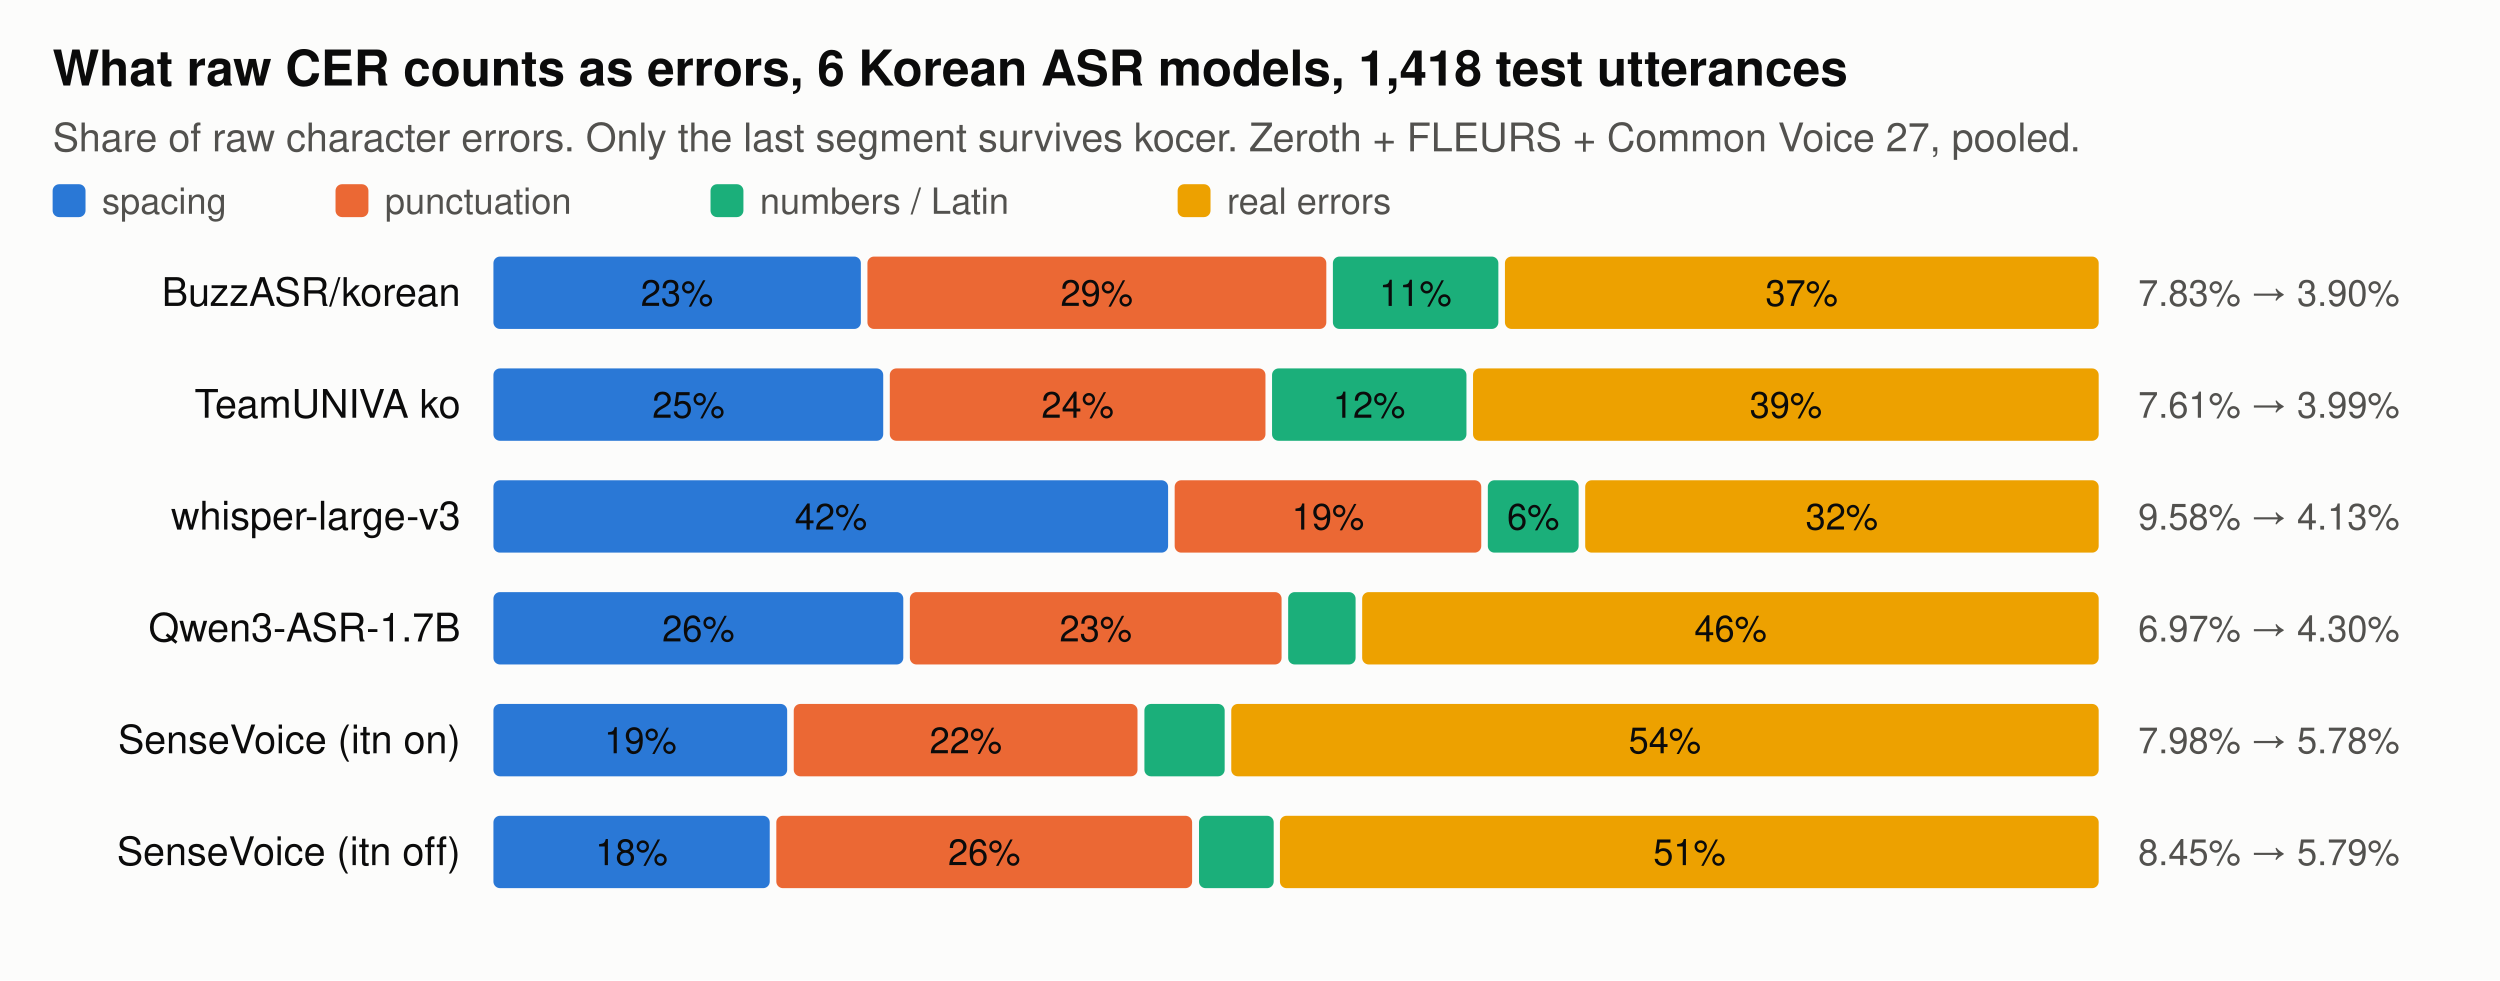
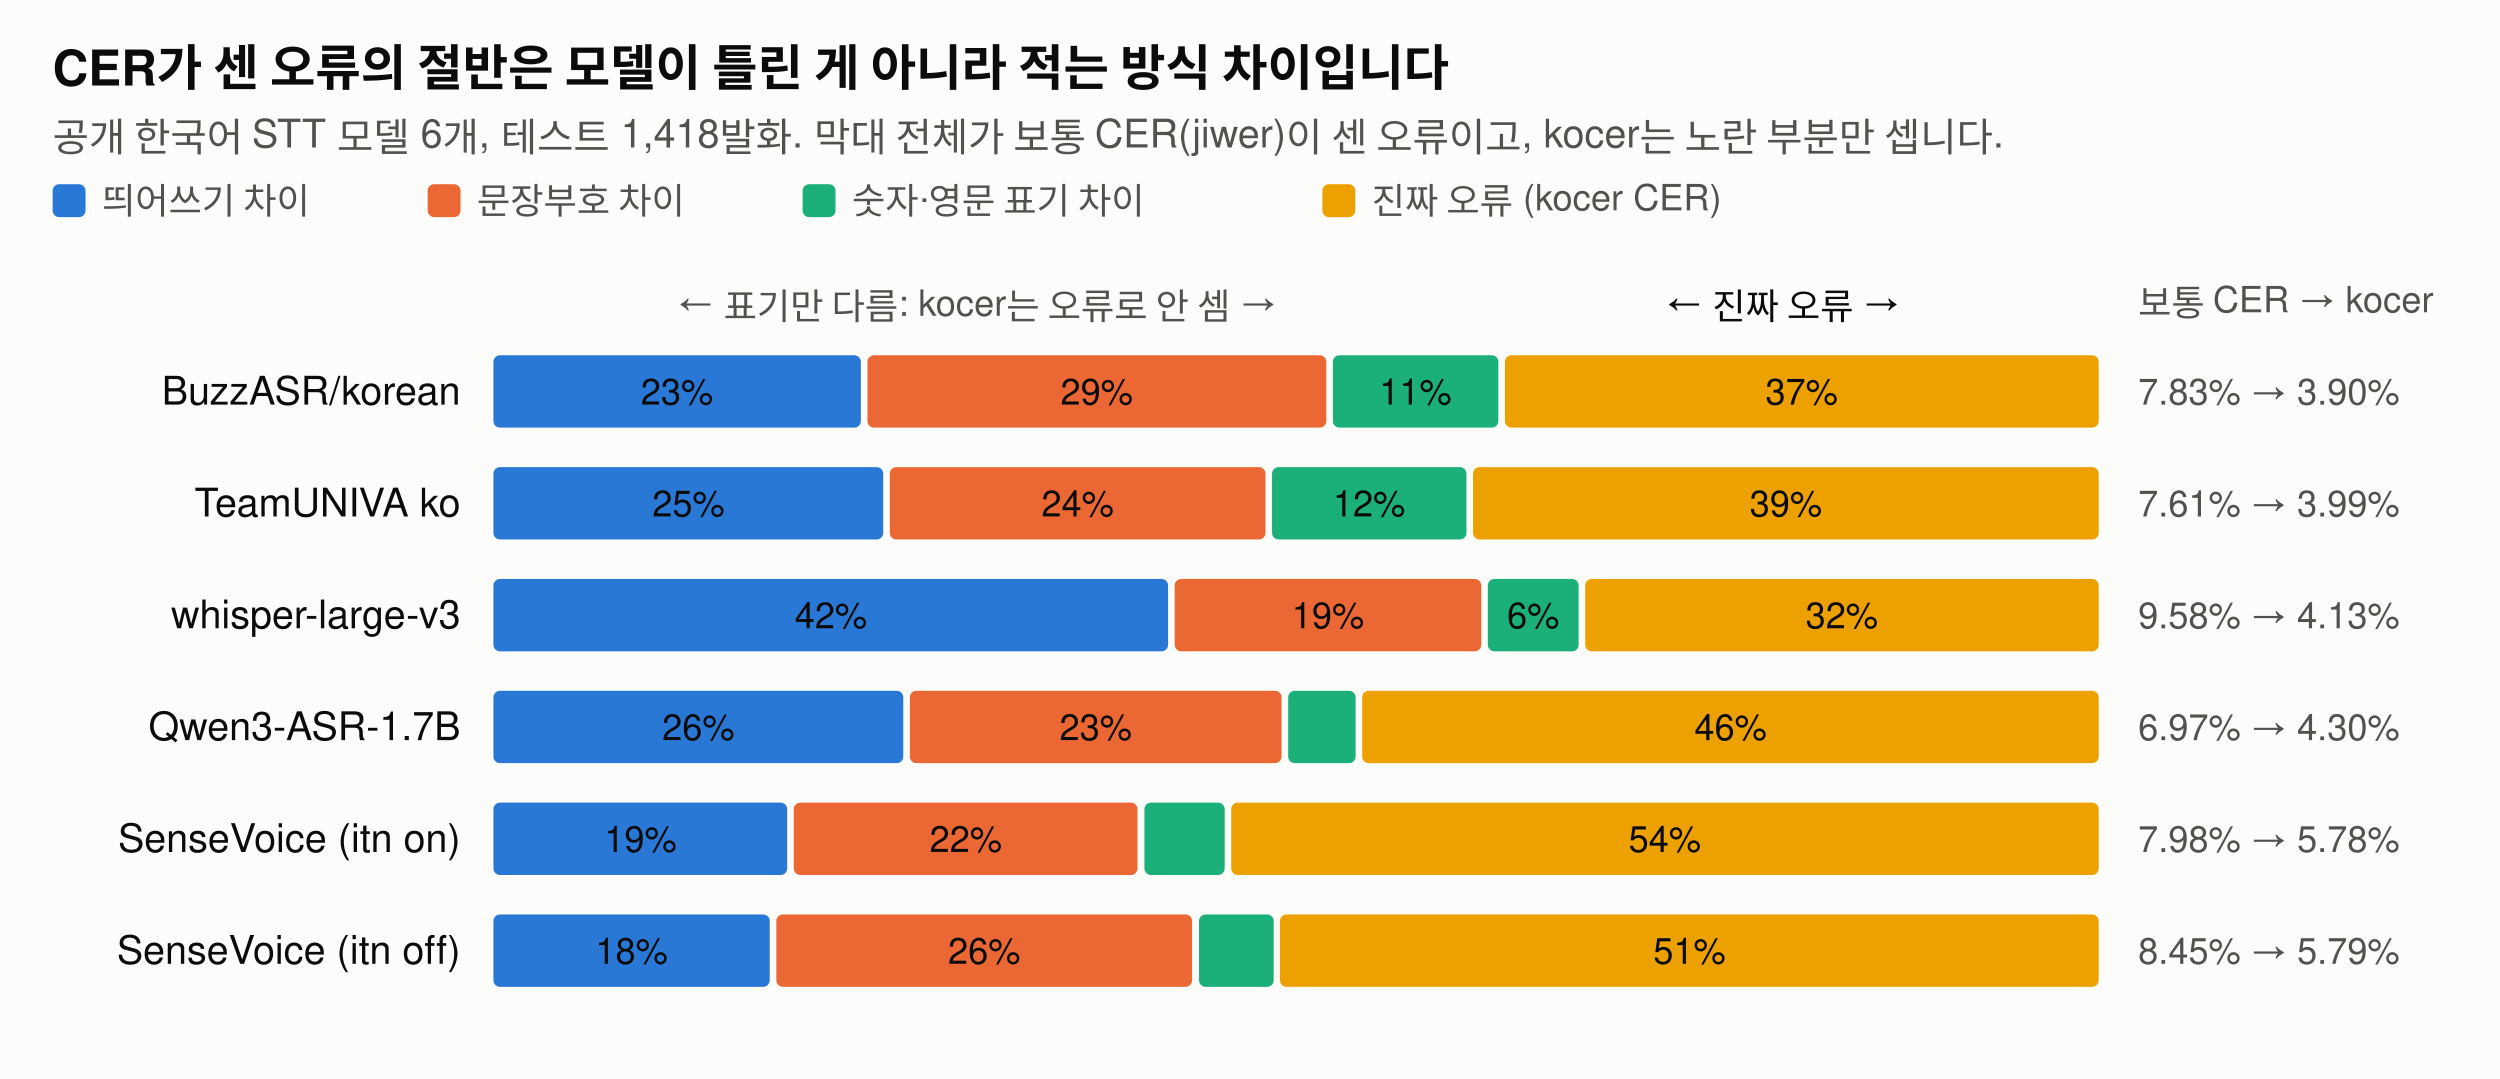
- <svg xmlns="http://www.w3.org/2000/svg" width="760" height="298" viewBox="0 0 760 298" font-family="-apple-system,Segoe UI,Helvetica,Arial,sans-serif">
-   <rect width="760" height="298" fill="#fcfcfb" />
-   <text x="16" y="26" font-size="15" font-weight="600" fill="#0b0b0b">What raw CER counts as errors, 6 Korean ASR models, 1,418 test utterances</text>
-   <text x="16" y="46" font-size="12" fill="#52514e">Share of raw character errors. Only the last segment survives kocer. Zeroth + FLEURS + Common Voice 27, pooled.</text>
+ <svg xmlns="http://www.w3.org/2000/svg" width="760" height="328" viewBox="0 0 760 328" font-family="-apple-system,Apple SD Gothic Neo,Malgun Gothic,Noto Sans KR,Segoe UI,Helvetica,Arial,sans-serif">
+   <rect width="760" height="328" fill="#fcfcfb" />
+   <text x="16" y="26" font-size="15" font-weight="600" fill="#0b0b0b">CER가 센 오류의 절반은 모델이 틀린 게 아니라 적는 방식 차이입니다</text>
+   <text x="16" y="46" font-size="12" fill="#52514e">공개 한국어 STT 모델 6개, 테스트 1,418발화. 막대 전체가 보통 CER(jiwer)이 센 오류이고, kocer는 노란 부분만 셉니다.</text>
  <rect x="16" y="56" width="10" height="10" rx="2" fill="#2a78d6" />
-   <text x="31" y="65" font-size="11" fill="#52514e">spacing</text>
-   <rect x="102" y="56" width="10" height="10" rx="2" fill="#eb6834" />
-   <text x="117" y="65" font-size="11" fill="#52514e">punctuation</text>
-   <rect x="216" y="56" width="10" height="10" rx="2" fill="#1baf7a" />
-   <text x="231" y="65" font-size="11" fill="#52514e">numbers / Latin</text>
-   <rect x="358" y="56" width="10" height="10" rx="2" fill="#eda100" />
-   <text x="373" y="65" font-size="11" fill="#52514e">real errors</text>
-   <text x="140" y="93" font-size="12" text-anchor="end" fill="#0b0b0b">BuzzASR/korean</text>
-   <rect x="150.0" y="78" width="111.7" height="22" rx="2" fill="#2a78d6" />
-   <text x="205.8" y="93" font-size="11" text-anchor="middle" fill="#0b0b0b">23%</text>
-   <rect x="263.7" y="78" width="139.5" height="22" rx="2" fill="#eb6834" />
-   <text x="333.4" y="93" font-size="11" text-anchor="middle" fill="#0b0b0b">29%</text>
-   <rect x="405.2" y="78" width="50.3" height="22" rx="2" fill="#1baf7a" />
-   <text x="430.3" y="93" font-size="11" text-anchor="middle" fill="#0b0b0b">11%</text>
-   <rect x="457.5" y="78" width="180.5" height="22" rx="2" fill="#eda100" />
-   <text x="547.7" y="93" font-size="11" text-anchor="middle" fill="#0b0b0b">37%</text>
-   <text x="650" y="93" font-size="11" fill="#52514e">7.83% → 3.90%</text>
-   <text x="140" y="127" font-size="12" text-anchor="end" fill="#0b0b0b">TeamUNIVA ko</text>
-   <rect x="150.0" y="112" width="118.5" height="22" rx="2" fill="#2a78d6" />
-   <text x="209.3" y="127" font-size="11" text-anchor="middle" fill="#0b0b0b">25%</text>
-   <rect x="270.5" y="112" width="114.2" height="22" rx="2" fill="#eb6834" />
-   <text x="327.6" y="127" font-size="11" text-anchor="middle" fill="#0b0b0b">24%</text>
-   <rect x="386.7" y="112" width="59.1" height="22" rx="2" fill="#1baf7a" />
-   <text x="416.2" y="127" font-size="11" text-anchor="middle" fill="#0b0b0b">12%</text>
-   <rect x="447.8" y="112" width="190.2" height="22" rx="2" fill="#eda100" />
-   <text x="542.9" y="127" font-size="11" text-anchor="middle" fill="#0b0b0b">39%</text>
-   <text x="650" y="127" font-size="11" fill="#52514e">7.61% → 3.99%</text>
-   <text x="140" y="161" font-size="12" text-anchor="end" fill="#0b0b0b">whisper-large-v3</text>
-   <rect x="150.0" y="146" width="205.1" height="22" rx="2" fill="#2a78d6" />
-   <text x="252.6" y="161" font-size="11" text-anchor="middle" fill="#0b0b0b">42%</text>
-   <rect x="357.1" y="146" width="93.2" height="22" rx="2" fill="#eb6834" />
-   <text x="403.7" y="161" font-size="11" text-anchor="middle" fill="#0b0b0b">19%</text>
-   <rect x="452.3" y="146" width="27.6" height="22" rx="2" fill="#1baf7a" />
-   <text x="466.1" y="161" font-size="11" text-anchor="middle" fill="#0b0b0b">6%</text>
-   <rect x="481.9" y="146" width="156.1" height="22" rx="2" fill="#eda100" />
-   <text x="559.9" y="161" font-size="11" text-anchor="middle" fill="#0b0b0b">32%</text>
-   <text x="650" y="161" font-size="11" fill="#52514e">9.58% → 4.13%</text>
-   <text x="140" y="195" font-size="12" text-anchor="end" fill="#0b0b0b">Qwen3-ASR-1.7B</text>
-   <rect x="150.0" y="180" width="124.6" height="22" rx="2" fill="#2a78d6" />
-   <text x="212.3" y="195" font-size="11" text-anchor="middle" fill="#0b0b0b">26%</text>
-   <rect x="276.6" y="180" width="113.0" height="22" rx="2" fill="#eb6834" />
-   <text x="333.1" y="195" font-size="11" text-anchor="middle" fill="#0b0b0b">23%</text>
-   <rect x="391.6" y="180" width="20.5" height="22" rx="2" fill="#1baf7a" />
-   <rect x="414.1" y="180" width="223.9" height="22" rx="2" fill="#eda100" />
-   <text x="526.1" y="195" font-size="11" text-anchor="middle" fill="#0b0b0b">46%</text>
-   <text x="650" y="195" font-size="11" fill="#52514e">6.97% → 4.30%</text>
-   <text x="140" y="229" font-size="12" text-anchor="end" fill="#0b0b0b">SenseVoice (itn on)</text>
-   <rect x="150.0" y="214" width="89.3" height="22" rx="2" fill="#2a78d6" />
-   <text x="194.7" y="229" font-size="11" text-anchor="middle" fill="#0b0b0b">19%</text>
-   <rect x="241.3" y="214" width="104.5" height="22" rx="2" fill="#eb6834" />
-   <text x="293.6" y="229" font-size="11" text-anchor="middle" fill="#0b0b0b">22%</text>
-   <rect x="347.9" y="214" width="24.4" height="22" rx="2" fill="#1baf7a" />
-   <rect x="374.3" y="214" width="263.7" height="22" rx="2" fill="#eda100" />
-   <text x="506.1" y="229" font-size="11" text-anchor="middle" fill="#0b0b0b">54%</text>
-   <text x="650" y="229" font-size="11" fill="#52514e">7.98% → 5.78%</text>
-   <text x="140" y="263" font-size="12" text-anchor="end" fill="#0b0b0b">SenseVoice (itn off)</text>
-   <rect x="150.0" y="248" width="84.0" height="22" rx="2" fill="#2a78d6" />
-   <text x="192.0" y="263" font-size="11" text-anchor="middle" fill="#0b0b0b">18%</text>
-   <rect x="236.0" y="248" width="126.4" height="22" rx="2" fill="#eb6834" />
-   <text x="299.2" y="263" font-size="11" text-anchor="middle" fill="#0b0b0b">26%</text>
-   <rect x="364.5" y="248" width="22.7" height="22" rx="2" fill="#1baf7a" />
-   <rect x="389.1" y="248" width="248.9" height="22" rx="2" fill="#eda100" />
-   <text x="513.6" y="263" font-size="11" text-anchor="middle" fill="#0b0b0b">51%</text>
-   <text x="650" y="263" font-size="11" fill="#52514e">8.45% → 5.79%</text>
+   <text x="31" y="65" font-size="11" fill="#52514e">띄어쓰기 차이</text>
+   <rect x="130" y="56" width="10" height="10" rx="2" fill="#eb6834" />
+   <text x="145" y="65" font-size="11" fill="#52514e">문장부호 차이</text>
+   <rect x="244" y="56" width="10" height="10" rx="2" fill="#1baf7a" />
+   <text x="259" y="65" font-size="11" fill="#52514e">숫자·영문 표기 차이</text>
+   <rect x="402" y="56" width="10" height="10" rx="2" fill="#eda100" />
+   <text x="417" y="65" font-size="11" fill="#52514e">진짜 오류 (kocer CER)</text>
+   <text x="297" y="96" font-size="11" text-anchor="middle" fill="#52514e">← 표기만 다름: kocer는 오류로 안 셈 →</text>
+   <text x="542" y="96" font-size="11" text-anchor="middle" fill="#0b0b0b">← 진짜 오류 →</text>
+   <text x="650" y="96" font-size="11" fill="#52514e">보통 CER → kocer</text>
+   <text x="140" y="123" font-size="12" text-anchor="end" fill="#0b0b0b">BuzzASR/korean</text>
+   <rect x="150.0" y="108" width="111.7" height="22" rx="2" fill="#2a78d6" />
+   <text x="205.8" y="123" font-size="11" text-anchor="middle" fill="#0b0b0b">23%</text>
+   <rect x="263.7" y="108" width="139.5" height="22" rx="2" fill="#eb6834" />
+   <text x="333.4" y="123" font-size="11" text-anchor="middle" fill="#0b0b0b">29%</text>
+   <rect x="405.2" y="108" width="50.3" height="22" rx="2" fill="#1baf7a" />
+   <text x="430.3" y="123" font-size="11" text-anchor="middle" fill="#0b0b0b">11%</text>
+   <rect x="457.5" y="108" width="180.5" height="22" rx="2" fill="#eda100" />
+   <text x="547.7" y="123" font-size="11" text-anchor="middle" fill="#0b0b0b">37%</text>
+   <text x="650" y="123" font-size="11" fill="#52514e">7.83% → 3.90%</text>
+   <text x="140" y="157" font-size="12" text-anchor="end" fill="#0b0b0b">TeamUNIVA ko</text>
+   <rect x="150.0" y="142" width="118.5" height="22" rx="2" fill="#2a78d6" />
+   <text x="209.3" y="157" font-size="11" text-anchor="middle" fill="#0b0b0b">25%</text>
+   <rect x="270.5" y="142" width="114.2" height="22" rx="2" fill="#eb6834" />
+   <text x="327.6" y="157" font-size="11" text-anchor="middle" fill="#0b0b0b">24%</text>
+   <rect x="386.7" y="142" width="59.1" height="22" rx="2" fill="#1baf7a" />
+   <text x="416.2" y="157" font-size="11" text-anchor="middle" fill="#0b0b0b">12%</text>
+   <rect x="447.8" y="142" width="190.2" height="22" rx="2" fill="#eda100" />
+   <text x="542.9" y="157" font-size="11" text-anchor="middle" fill="#0b0b0b">39%</text>
+   <text x="650" y="157" font-size="11" fill="#52514e">7.61% → 3.99%</text>
+   <text x="140" y="191" font-size="12" text-anchor="end" fill="#0b0b0b">whisper-large-v3</text>
+   <rect x="150.0" y="176" width="205.1" height="22" rx="2" fill="#2a78d6" />
+   <text x="252.6" y="191" font-size="11" text-anchor="middle" fill="#0b0b0b">42%</text>
+   <rect x="357.1" y="176" width="93.2" height="22" rx="2" fill="#eb6834" />
+   <text x="403.7" y="191" font-size="11" text-anchor="middle" fill="#0b0b0b">19%</text>
+   <rect x="452.3" y="176" width="27.6" height="22" rx="2" fill="#1baf7a" />
+   <text x="466.1" y="191" font-size="11" text-anchor="middle" fill="#0b0b0b">6%</text>
+   <rect x="481.9" y="176" width="156.1" height="22" rx="2" fill="#eda100" />
+   <text x="559.9" y="191" font-size="11" text-anchor="middle" fill="#0b0b0b">32%</text>
+   <text x="650" y="191" font-size="11" fill="#52514e">9.58% → 4.13%</text>
+   <text x="140" y="225" font-size="12" text-anchor="end" fill="#0b0b0b">Qwen3-ASR-1.7B</text>
+   <rect x="150.0" y="210" width="124.6" height="22" rx="2" fill="#2a78d6" />
+   <text x="212.3" y="225" font-size="11" text-anchor="middle" fill="#0b0b0b">26%</text>
+   <rect x="276.6" y="210" width="113.0" height="22" rx="2" fill="#eb6834" />
+   <text x="333.1" y="225" font-size="11" text-anchor="middle" fill="#0b0b0b">23%</text>
+   <rect x="391.6" y="210" width="20.5" height="22" rx="2" fill="#1baf7a" />
+   <rect x="414.1" y="210" width="223.9" height="22" rx="2" fill="#eda100" />
+   <text x="526.1" y="225" font-size="11" text-anchor="middle" fill="#0b0b0b">46%</text>
+   <text x="650" y="225" font-size="11" fill="#52514e">6.97% → 4.30%</text>
+   <text x="140" y="259" font-size="12" text-anchor="end" fill="#0b0b0b">SenseVoice (itn on)</text>
+   <rect x="150.0" y="244" width="89.3" height="22" rx="2" fill="#2a78d6" />
+   <text x="194.7" y="259" font-size="11" text-anchor="middle" fill="#0b0b0b">19%</text>
+   <rect x="241.3" y="244" width="104.5" height="22" rx="2" fill="#eb6834" />
+   <text x="293.6" y="259" font-size="11" text-anchor="middle" fill="#0b0b0b">22%</text>
+   <rect x="347.9" y="244" width="24.4" height="22" rx="2" fill="#1baf7a" />
+   <rect x="374.3" y="244" width="263.7" height="22" rx="2" fill="#eda100" />
+   <text x="506.1" y="259" font-size="11" text-anchor="middle" fill="#0b0b0b">54%</text>
+   <text x="650" y="259" font-size="11" fill="#52514e">7.98% → 5.78%</text>
+   <text x="140" y="293" font-size="12" text-anchor="end" fill="#0b0b0b">SenseVoice (itn off)</text>
+   <rect x="150.0" y="278" width="84.0" height="22" rx="2" fill="#2a78d6" />
+   <text x="192.0" y="293" font-size="11" text-anchor="middle" fill="#0b0b0b">18%</text>
+   <rect x="236.0" y="278" width="126.4" height="22" rx="2" fill="#eb6834" />
+   <text x="299.2" y="293" font-size="11" text-anchor="middle" fill="#0b0b0b">26%</text>
+   <rect x="364.5" y="278" width="22.7" height="22" rx="2" fill="#1baf7a" />
+   <rect x="389.1" y="278" width="248.9" height="22" rx="2" fill="#eda100" />
+   <text x="513.6" y="293" font-size="11" text-anchor="middle" fill="#0b0b0b">51%</text>
+   <text x="650" y="293" font-size="11" fill="#52514e">8.45% → 5.79%</text>
</svg>
